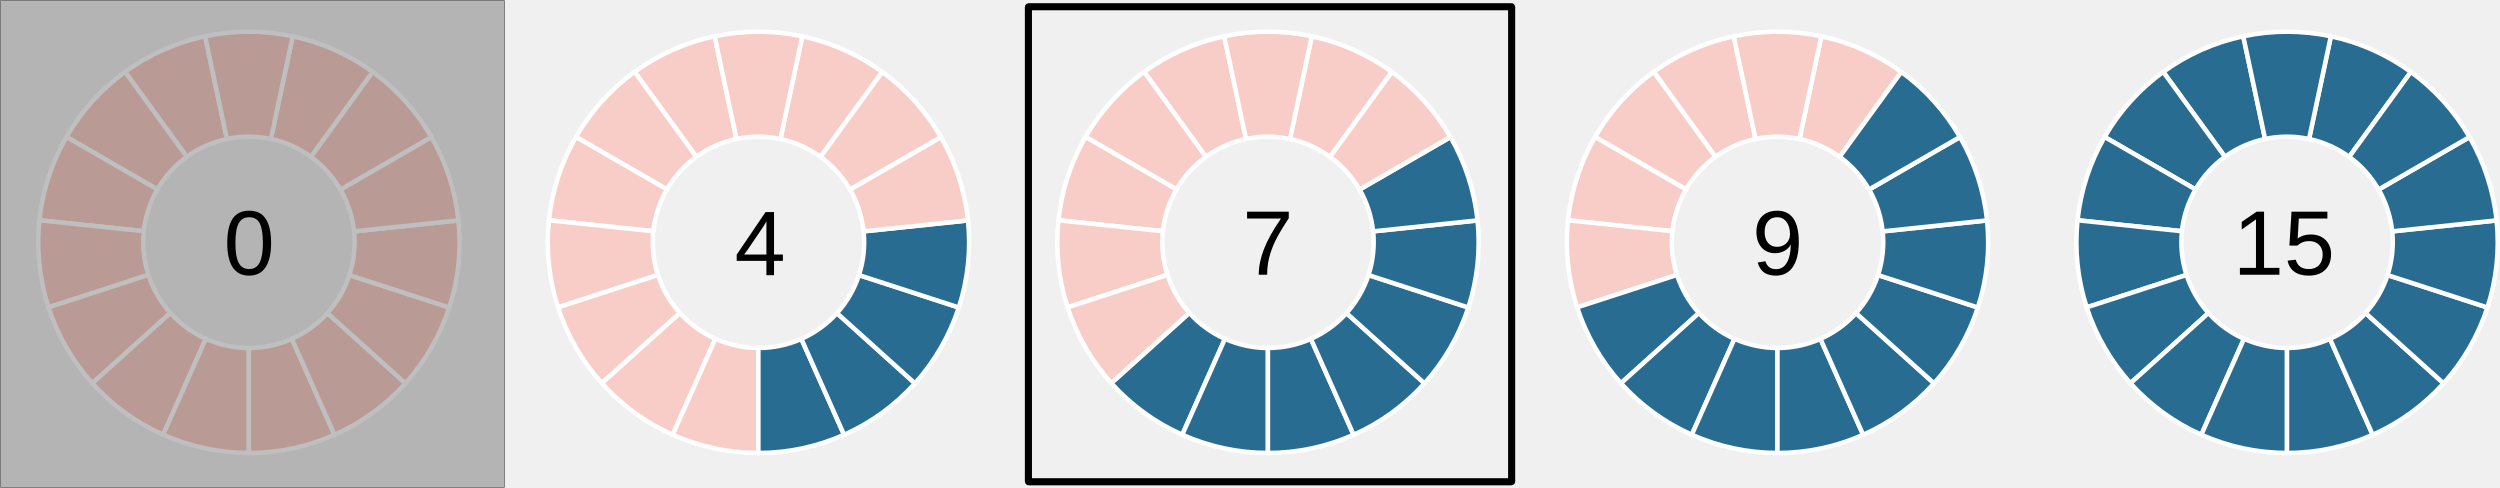
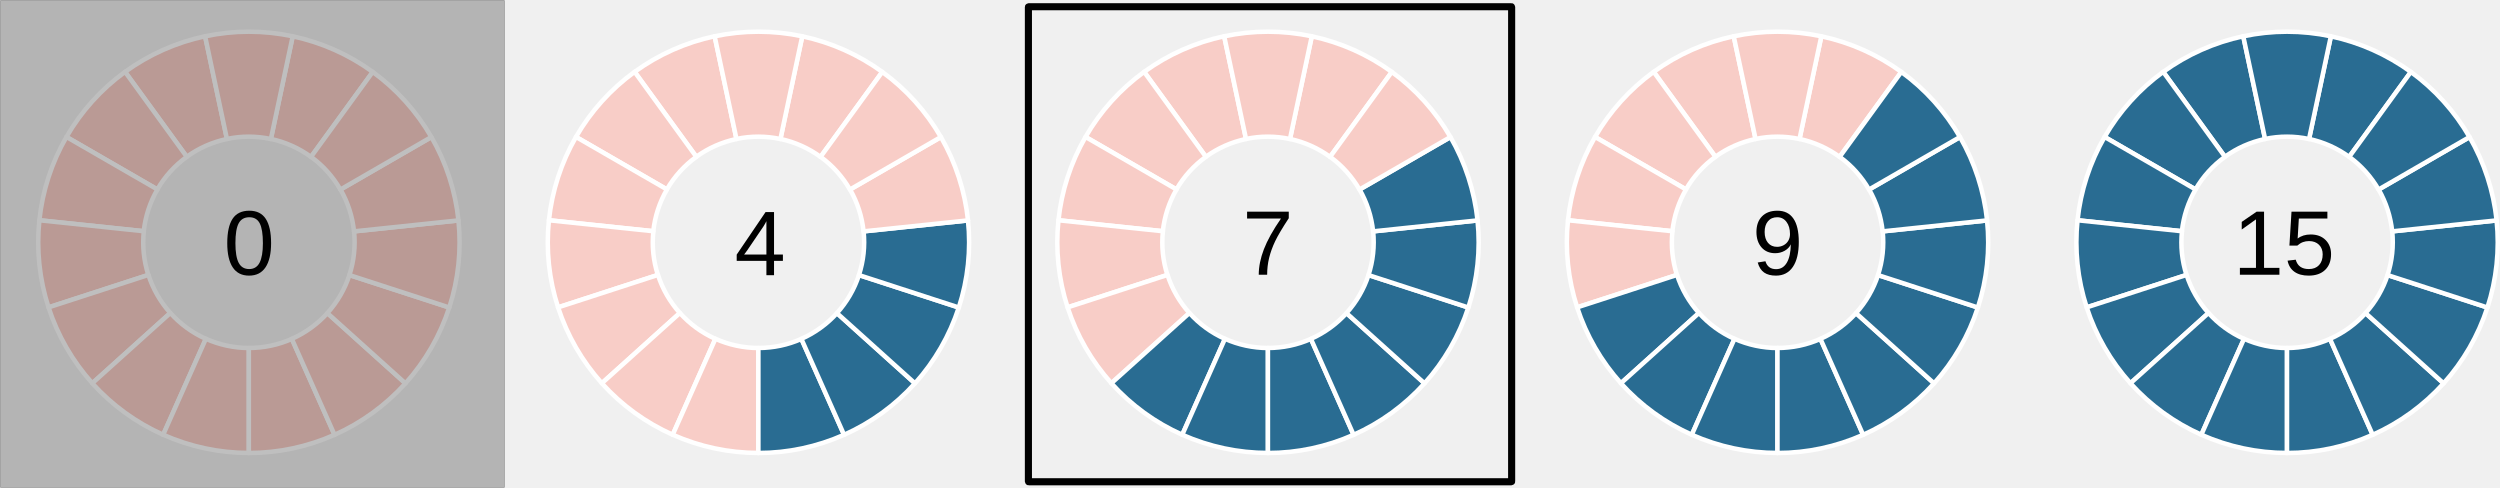
<svg xmlns="http://www.w3.org/2000/svg" width="1105.918mm" height="215.805mm" viewBox="0 0 1105.918 215.805" version="1.1" id="svg891">
  <defs id="defs885" />
  <g id="layer1" transform="translate(527.0119,579.0457)">
    <text xml:space="preserve" style="font-style:normal;font-variant:normal;font-weight:normal;font-stretch:normal;font-size:16.933px;line-height:1.25;font-family:sans-serif;-inkscape-font-specification:'sans-serif, Normal';font-variant-ligatures:normal;font-variant-caps:normal;font-variant-numeric:normal;font-variant-east-asian:normal;letter-spacing:0px;word-spacing:0px;fill:#000000;fill-opacity:1;stroke:none;stroke-width:0.265" x="259.292" y="133.804" id="text1541">
      <tspan id="tspan1543" x="259.292" y="133.804" />
    </text>
    <g id="g1464">
      <path style="fill:#f8cdc7;fill-opacity:1;stroke:#ffffff;stroke-width:1.995;stroke-linecap:round;stroke-linejoin:round;stroke-miterlimit:4;stroke-dasharray:none;stroke-dashoffset:0;stroke-opacity:1" d="m 53.279,-562.989 -9.653,45.411 a 46.76,46.76 12 0 1 17.742,7.938 l 27.31,-37.588 a 93.185,93.186 12 0 0 -35.399,-15.761 z" id="path884-6-8-0-8-83" />
      <path style="fill:#f8cdc7;fill-opacity:1;stroke:#ffffff;stroke-width:1.995;stroke-linecap:round;stroke-linejoin:round;stroke-miterlimit:4;stroke-dasharray:none;stroke-dashoffset:0;stroke-opacity:1" d="m -20.873,-547.246 27.288,37.559 a 46.76,46.76 54 0 1 17.771,-7.873 l -9.66,-45.446 a 93.186,93.185 54 0 0 -35.399,15.761 z" id="path884-6-8-0-8-8-5" />
      <path style="fill:#f8cdc7;fill-opacity:1;stroke:#ffffff;stroke-width:1.995;stroke-linecap:round;stroke-linejoin:round;stroke-miterlimit:4;stroke-dasharray:none;stroke-dashoffset:0;stroke-opacity:1" d="m 14.53,-562.989 9.652,45.411 a 46.76,46.76 78 0 1 19.437,0.035 l 9.66,-45.446 a 93.186,93.185 78 0 0 -38.749,-10e-6 z" id="path884-6-8-0-8-7-6" />
      <path style="fill:#f8cdc7;fill-opacity:1;stroke:#ffffff;stroke-width:1.995;stroke-linecap:round;stroke-linejoin:round;stroke-miterlimit:4;stroke-dasharray:none;stroke-dashoffset:0;stroke-opacity:1" d="m -46.811,-518.465 40.206,23.213 A 46.76,46.76 30 0 1 6.426,-509.672 l -27.309,-37.588 a 93.186,93.185 30 0 0 -25.928,28.796 z" id="path884-6-8-0-8-84-2" />
      <path style="fill:#f8cdc7;fill-opacity:1;stroke:#ffffff;stroke-width:1.995;stroke-linecap:round;stroke-linejoin:round;stroke-miterlimit:4;stroke-dasharray:none;stroke-dashoffset:0;stroke-opacity:1" d="m -58.785,-481.612 46.171,4.853 a 46.76,46.76 6 0 1 6.04,-18.474 l -40.237,-23.231 a 93.186,93.185 6 0 0 -11.974,36.853 z" id="path884-6-8-0-8-76-1" />
      <path style="fill:#f8cdc7;fill-opacity:1;stroke:#ffffff;stroke-width:1.995;stroke-linecap:round;stroke-linejoin:round;stroke-miterlimit:4;stroke-dasharray:none;stroke-dashoffset:0;stroke-opacity:1" d="m -54.735,-443.075 44.153,-14.346 a 46.76,46.76 72 0 1 -1.997,-19.334 l -46.207,-4.857 a 93.185,93.186 72 0 0 4.05,38.537 z" id="path884-6-8-0-8-81-9" />
      <path style="fill:#f8cdc7;fill-opacity:1;stroke:#ffffff;stroke-width:1.995;stroke-linecap:round;stroke-linejoin:round;stroke-miterlimit:4;stroke-dasharray:none;stroke-dashoffset:0;stroke-opacity:1" d="m -35.361,-409.518 34.501,-31.065 a 46.76,46.76 48 0 1 -9.688,-16.85 l -44.188,14.357 a 93.185,93.186 48 0 0 19.375,33.558 z" id="path884-6-8-0-8-9-4" />
      <path style="fill:#296c92;fill-opacity:1;stroke:#ffffff;stroke-width:1.995;stroke-linecap:round;stroke-linejoin:round;stroke-miterlimit:4;stroke-dasharray:none;stroke-dashoffset:0;stroke-opacity:1" d="m -4.025,-386.73 18.883,-42.412 a 46.76,46.76 24 0 1 -15.704,-11.453 l -34.528,31.089 a 93.185,93.186 24 0 0 31.349,22.776 z" id="path884-6-8-0-8-2-6" />
      <path style="fill:#296c92;fill-opacity:1;stroke:#ffffff;stroke-width:1.995;stroke-linecap:round;stroke-linejoin:round;stroke-miterlimit:4;stroke-dasharray:none;stroke-dashoffset:0;stroke-opacity:1" d="m 33.877,-378.673 1.3e-4,-46.426 a 46.76,46.76 90 0 1 -19.005,-4.076 l -18.898,42.445 a 93.186,93.185 90 0 0 37.902,8.056 z" id="path884-6-8-0-8-6-7" />
      <path style="fill:#296c92;fill-opacity:1;stroke:#ffffff;stroke-width:1.995;stroke-linecap:round;stroke-linejoin:round;stroke-miterlimit:4;stroke-dasharray:none;stroke-dashoffset:0;stroke-opacity:1" d="m 71.779,-386.712 -18.883,-42.412 a 46.76,46.76 66 0 1 -19.019,4.007 l -1.6e-4,46.462 a 93.186,93.185 66 0 0 37.902,-8.056 z" id="path884-6-8-0-8-1-3" />
      <path style="fill:#296c92;fill-opacity:1;stroke:#ffffff;stroke-width:1.995;stroke-linecap:round;stroke-linejoin:round;stroke-miterlimit:4;stroke-dasharray:none;stroke-dashoffset:0;stroke-opacity:1" d="m 103.135,-409.471 -34.501,-31.065 a 46.76,46.76 42 0 1 -15.745,11.396 l 18.898,42.445 a 93.186,93.185 42 0 0 31.349,-22.776 z" id="path884-6-8-0-8-64-4" />
      <path style="fill:#296c92;fill-opacity:1;stroke:#ffffff;stroke-width:1.995;stroke-linecap:round;stroke-linejoin:round;stroke-miterlimit:4;stroke-dasharray:none;stroke-dashoffset:0;stroke-opacity:1" d="m 122.523,-443.017 -44.153,-14.346 a 46.76,46.76 18 0 1 -9.749,16.815 l 34.528,31.089 a 93.186,93.185 18 0 0 19.375,-33.558 z" id="path884-6-8-0-8-3-4" />
      <path style="fill:#296c92;fill-opacity:1;stroke:#ffffff;stroke-width:1.995;stroke-linecap:round;stroke-linejoin:round;stroke-miterlimit:4;stroke-dasharray:none;stroke-dashoffset:0;stroke-opacity:1" d="m 126.59,-481.548 -46.171,4.853 a 46.76,46.76 84 0 1 -2.067,19.326 l 44.188,14.358 a 93.185,93.186 84 0 0 4.05,-38.537 z" id="path884-6-8-0-8-5-0" />
      <path style="fill:#296c92;fill-opacity:1;stroke:#ffffff;stroke-width:1.995;stroke-linecap:round;stroke-linejoin:round;stroke-miterlimit:4;stroke-dasharray:none;stroke-dashoffset:0;stroke-opacity:1" d="m 114.634,-518.402 -40.206,23.213 a 46.76,46.76 60 0 1 5.973,18.496 l 46.207,-4.856 a 93.185,93.186 60 0 0 -11.974,-36.853 z" id="path884-6-8-0-8-27-1" />
      <path style="fill:#f8cdc7;fill-opacity:1;stroke:#ffffff;stroke-width:1.995;stroke-linecap:round;stroke-linejoin:round;stroke-miterlimit:4;stroke-dasharray:none;stroke-dashoffset:0;stroke-opacity:1" d="m 88.678,-547.228 -27.288,37.559 a 46.76,46.76 36 0 1 12.979,14.468 l 40.237,-23.231 a 93.185,93.186 36 0 0 -25.928,-28.796 z" id="path884-6-8-0-8-38-7" />
    </g>
    <g id="g1498">
      <path style="fill:#296c92;fill-opacity:1;stroke:#ffffff;stroke-width:1.995;stroke-linecap:round;stroke-linejoin:round;stroke-miterlimit:4;stroke-dasharray:none;stroke-dashoffset:0;stroke-opacity:1" d="m 504.087,-562.989 -9.653,45.411 a 46.76,46.76 12 0 1 17.742,7.938 l 27.31,-37.588 a 93.185,93.186 12 0 0 -35.399,-15.761 z" id="path884-6-8-0-8-0" />
      <path style="fill:#296c92;fill-opacity:1;stroke:#ffffff;stroke-width:1.995;stroke-linecap:round;stroke-linejoin:round;stroke-miterlimit:4;stroke-dasharray:none;stroke-dashoffset:0;stroke-opacity:1" d="m 429.935,-547.246 27.288,37.559 a 46.76,46.76 54 0 1 17.771,-7.873 l -9.66,-45.446 a 93.186,93.185 54 0 0 -35.399,15.761 z" id="path884-6-8-0-8-8-2" />
      <path style="fill:#296c92;fill-opacity:1;stroke:#ffffff;stroke-width:1.995;stroke-linecap:round;stroke-linejoin:round;stroke-miterlimit:4;stroke-dasharray:none;stroke-dashoffset:0;stroke-opacity:1" d="m 465.338,-562.989 9.652,45.411 a 46.76,46.76 78 0 1 19.437,0.035 l 9.66,-45.446 a 93.186,93.185 78 0 0 -38.749,-10e-6 z" id="path884-6-8-0-8-7-2" />
      <path style="fill:#296c92;fill-opacity:1;stroke:#ffffff;stroke-width:1.995;stroke-linecap:round;stroke-linejoin:round;stroke-miterlimit:4;stroke-dasharray:none;stroke-dashoffset:0;stroke-opacity:1" d="m 403.996,-518.465 40.206,23.213 a 46.76,46.76 30 0 1 13.032,-14.421 l -27.309,-37.588 a 93.186,93.185 30 0 0 -25.928,28.796 z" id="path884-6-8-0-8-84-4" />
      <path style="fill:#296c92;fill-opacity:1;stroke:#ffffff;stroke-width:1.995;stroke-linecap:round;stroke-linejoin:round;stroke-miterlimit:4;stroke-dasharray:none;stroke-dashoffset:0;stroke-opacity:1" d="m 392.022,-481.612 46.171,4.853 a 46.76,46.76 6 0 1 6.04,-18.474 l -40.237,-23.231 a 93.186,93.185 6 0 0 -11.974,36.853 z" id="path884-6-8-0-8-76-4" />
      <path style="fill:#296c92;fill-opacity:1;stroke:#ffffff;stroke-width:1.995;stroke-linecap:round;stroke-linejoin:round;stroke-miterlimit:4;stroke-dasharray:none;stroke-dashoffset:0;stroke-opacity:1" d="m 396.073,-443.075 44.153,-14.346 a 46.76,46.76 72 0 1 -1.997,-19.334 l -46.207,-4.857 a 93.185,93.186 72 0 0 4.05,38.537 z" id="path884-6-8-0-8-81-6" />
      <path style="fill:#296c92;fill-opacity:1;stroke:#ffffff;stroke-width:1.995;stroke-linecap:round;stroke-linejoin:round;stroke-miterlimit:4;stroke-dasharray:none;stroke-dashoffset:0;stroke-opacity:1" d="m 415.447,-409.518 34.501,-31.065 a 46.76,46.76 48 0 1 -9.688,-16.85 l -44.188,14.357 a 93.185,93.186 48 0 0 19.375,33.558 z" id="path884-6-8-0-8-9-2" />
      <path style="fill:#296c92;fill-opacity:1;stroke:#ffffff;stroke-width:1.995;stroke-linecap:round;stroke-linejoin:round;stroke-miterlimit:4;stroke-dasharray:none;stroke-dashoffset:0;stroke-opacity:1" d="m 446.782,-386.73 18.883,-42.412 a 46.76,46.76 24 0 1 -15.704,-11.453 l -34.528,31.089 a 93.185,93.186 24 0 0 31.349,22.776 z" id="path884-6-8-0-8-2-8" />
      <path style="fill:#296c92;fill-opacity:1;stroke:#ffffff;stroke-width:1.995;stroke-linecap:round;stroke-linejoin:round;stroke-miterlimit:4;stroke-dasharray:none;stroke-dashoffset:0;stroke-opacity:1" d="m 484.685,-378.673 1.3e-4,-46.426 a 46.76,46.76 90 0 1 -19.005,-4.076 l -18.898,42.445 a 93.186,93.185 90 0 0 37.902,8.056 z" id="path884-6-8-0-8-6-4" />
      <path style="fill:#296c92;fill-opacity:1;stroke:#ffffff;stroke-width:1.995;stroke-linecap:round;stroke-linejoin:round;stroke-miterlimit:4;stroke-dasharray:none;stroke-dashoffset:0;stroke-opacity:1" d="m 522.587,-386.712 -18.883,-42.412 a 46.76,46.76 66 0 1 -19.019,4.007 l -1.6e-4,46.462 a 93.186,93.185 66 0 0 37.902,-8.056 z" id="path884-6-8-0-8-1-1" />
      <path style="fill:#296c92;fill-opacity:1;stroke:#ffffff;stroke-width:1.995;stroke-linecap:round;stroke-linejoin:round;stroke-miterlimit:4;stroke-dasharray:none;stroke-dashoffset:0;stroke-opacity:1" d="m 553.943,-409.471 -34.501,-31.065 a 46.76,46.76 42 0 1 -15.745,11.396 l 18.898,42.445 a 93.186,93.185 42 0 0 31.349,-22.776 z" id="path884-6-8-0-8-64-7" />
      <path style="fill:#296c92;fill-opacity:1;stroke:#ffffff;stroke-width:1.995;stroke-linecap:round;stroke-linejoin:round;stroke-miterlimit:4;stroke-dasharray:none;stroke-dashoffset:0;stroke-opacity:1" d="m 573.331,-443.017 -44.153,-14.346 a 46.76,46.76 18 0 1 -9.749,16.815 l 34.528,31.089 a 93.186,93.185 18 0 0 19.375,-33.558 z" id="path884-6-8-0-8-3-2" />
      <path style="fill:#296c92;fill-opacity:1;stroke:#ffffff;stroke-width:1.995;stroke-linecap:round;stroke-linejoin:round;stroke-miterlimit:4;stroke-dasharray:none;stroke-dashoffset:0;stroke-opacity:1" d="m 577.398,-481.548 -46.171,4.853 a 46.76,46.76 84 0 1 -2.067,19.326 l 44.188,14.358 a 93.185,93.186 84 0 0 4.05,-38.537 z" id="path884-6-8-0-8-5-7" />
      <path style="fill:#296c92;fill-opacity:1;stroke:#ffffff;stroke-width:1.995;stroke-linecap:round;stroke-linejoin:round;stroke-miterlimit:4;stroke-dasharray:none;stroke-dashoffset:0;stroke-opacity:1" d="m 565.442,-518.402 -40.206,23.213 a 46.76,46.76 60 0 1 5.973,18.496 l 46.207,-4.856 a 93.185,93.186 60 0 0 -11.974,-36.853 z" id="path884-6-8-0-8-27-0" />
      <path style="fill:#296c92;fill-opacity:1;stroke:#ffffff;stroke-width:1.995;stroke-linecap:round;stroke-linejoin:round;stroke-miterlimit:4;stroke-dasharray:none;stroke-dashoffset:0;stroke-opacity:1" d="m 539.486,-547.228 -27.288,37.559 a 46.76,46.76 36 0 1 12.979,14.468 l 40.237,-23.231 a 93.185,93.186 36 0 0 -25.928,-28.796 z" id="path884-6-8-0-8-38-6" />
    </g>
    <g id="g1481">
      <path style="fill:#f8cdc7;fill-opacity:1;stroke:#ffffff;stroke-width:1.995;stroke-linecap:round;stroke-linejoin:round;stroke-miterlimit:4;stroke-dasharray:none;stroke-dashoffset:0;stroke-opacity:1" d="m 278.683,-562.989 -9.653,45.411 a 46.76,46.76 12 0 1 17.742,7.938 l 27.31,-37.588 a 93.185,93.186 12 0 0 -35.399,-15.761 z" id="path884-6-8-0-8-83-3" />
      <path style="fill:#f8cdc7;fill-opacity:1;stroke:#ffffff;stroke-width:1.995;stroke-linecap:round;stroke-linejoin:round;stroke-miterlimit:4;stroke-dasharray:none;stroke-dashoffset:0;stroke-opacity:1" d="m 204.531,-547.246 27.288,37.559 a 46.76,46.76 54 0 1 17.771,-7.873 l -9.66,-45.446 a 93.186,93.185 54 0 0 -35.399,15.761 z" id="path884-6-8-0-8-8-5-0" />
      <path style="fill:#f8cdc7;fill-opacity:1;stroke:#ffffff;stroke-width:1.995;stroke-linecap:round;stroke-linejoin:round;stroke-miterlimit:4;stroke-dasharray:none;stroke-dashoffset:0;stroke-opacity:1" d="m 239.934,-562.989 9.652,45.411 a 46.76,46.76 78 0 1 19.437,0.035 l 9.66,-45.446 a 93.186,93.185 78 0 0 -38.749,-10e-6 z" id="path884-6-8-0-8-7-6-2" />
      <path style="fill:#f8cdc7;fill-opacity:1;stroke:#ffffff;stroke-width:1.995;stroke-linecap:round;stroke-linejoin:round;stroke-miterlimit:4;stroke-dasharray:none;stroke-dashoffset:0;stroke-opacity:1" d="m 178.593,-518.465 40.206,23.213 a 46.76,46.76 30 0 1 13.032,-14.421 l -27.309,-37.588 a 93.186,93.185 30 0 0 -25.928,28.796 z" id="path884-6-8-0-8-84-2-7" />
      <path style="fill:#f8cdc7;fill-opacity:1;stroke:#ffffff;stroke-width:1.995;stroke-linecap:round;stroke-linejoin:round;stroke-miterlimit:4;stroke-dasharray:none;stroke-dashoffset:0;stroke-opacity:1" d="m 166.618,-481.612 46.171,4.853 a 46.76,46.76 6 0 1 6.04,-18.474 l -40.237,-23.231 a 93.186,93.185 6 0 0 -11.974,36.853 z" id="path884-6-8-0-8-76-1-8" />
      <path style="fill:#f8cdc7;fill-opacity:1;stroke:#ffffff;stroke-width:1.995;stroke-linecap:round;stroke-linejoin:round;stroke-miterlimit:4;stroke-dasharray:none;stroke-dashoffset:0;stroke-opacity:1" d="m 170.669,-443.075 44.153,-14.346 a 46.76,46.76 72 0 1 -1.997,-19.334 l -46.207,-4.857 a 93.185,93.186 72 0 0 4.05,38.537 z" id="path884-6-8-0-8-81-9-5" />
      <path style="fill:#296c92;fill-opacity:1;stroke:#ffffff;stroke-width:1.995;stroke-linecap:round;stroke-linejoin:round;stroke-miterlimit:4;stroke-dasharray:none;stroke-dashoffset:0;stroke-opacity:1" d="m 190.043,-409.518 34.501,-31.065 a 46.76,46.76 48 0 1 -9.688,-16.85 l -44.188,14.357 a 93.185,93.186 48 0 0 19.375,33.558 z" id="path884-6-8-0-8-9-4-3" />
      <path style="fill:#296c92;fill-opacity:1;stroke:#ffffff;stroke-width:1.995;stroke-linecap:round;stroke-linejoin:round;stroke-miterlimit:4;stroke-dasharray:none;stroke-dashoffset:0;stroke-opacity:1" d="m 221.378,-386.73 18.883,-42.412 a 46.76,46.76 24 0 1 -15.704,-11.453 l -34.528,31.089 a 93.185,93.186 24 0 0 31.349,22.776 z" id="path884-6-8-0-8-2-6-9" />
      <path style="fill:#296c92;fill-opacity:1;stroke:#ffffff;stroke-width:1.995;stroke-linecap:round;stroke-linejoin:round;stroke-miterlimit:4;stroke-dasharray:none;stroke-dashoffset:0;stroke-opacity:1" d="m 259.281,-378.673 1.3e-4,-46.426 a 46.76,46.76 90 0 1 -19.005,-4.076 l -18.898,42.445 a 93.186,93.185 90 0 0 37.902,8.056 z" id="path884-6-8-0-8-6-7-5" />
      <path style="fill:#296c92;fill-opacity:1;stroke:#ffffff;stroke-width:1.995;stroke-linecap:round;stroke-linejoin:round;stroke-miterlimit:4;stroke-dasharray:none;stroke-dashoffset:0;stroke-opacity:1" d="m 297.183,-386.712 -18.883,-42.412 a 46.76,46.76 66 0 1 -19.019,4.007 l -1.6e-4,46.462 a 93.186,93.185 66 0 0 37.902,-8.056 z" id="path884-6-8-0-8-1-3-0" />
      <path style="fill:#296c92;fill-opacity:1;stroke:#ffffff;stroke-width:1.995;stroke-linecap:round;stroke-linejoin:round;stroke-miterlimit:4;stroke-dasharray:none;stroke-dashoffset:0;stroke-opacity:1" d="m 328.539,-409.471 -34.501,-31.065 a 46.76,46.76 42 0 1 -15.745,11.396 l 18.898,42.445 a 93.186,93.185 42 0 0 31.349,-22.776 z" id="path884-6-8-0-8-64-4-6" />
      <path style="fill:#296c92;fill-opacity:1;stroke:#ffffff;stroke-width:1.995;stroke-linecap:round;stroke-linejoin:round;stroke-miterlimit:4;stroke-dasharray:none;stroke-dashoffset:0;stroke-opacity:1" d="m 347.927,-443.017 -44.153,-14.346 a 46.76,46.76 18 0 1 -9.749,16.815 l 34.528,31.089 a 93.186,93.185 18 0 0 19.375,-33.558 z" id="path884-6-8-0-8-3-4-7" />
      <path style="fill:#296c92;fill-opacity:1;stroke:#ffffff;stroke-width:1.995;stroke-linecap:round;stroke-linejoin:round;stroke-miterlimit:4;stroke-dasharray:none;stroke-dashoffset:0;stroke-opacity:1" d="m 351.994,-481.548 -46.171,4.853 a 46.76,46.76 84 0 1 -2.067,19.326 l 44.188,14.358 a 93.185,93.186 84 0 0 4.05,-38.537 z" id="path884-6-8-0-8-5-0-0" />
      <path style="fill:#296c92;fill-opacity:1;stroke:#ffffff;stroke-width:1.995;stroke-linecap:round;stroke-linejoin:round;stroke-miterlimit:4;stroke-dasharray:none;stroke-dashoffset:0;stroke-opacity:1" d="m 340.038,-518.402 -40.206,23.213 a 46.76,46.76 60 0 1 5.973,18.496 l 46.207,-4.856 a 93.185,93.186 60 0 0 -11.974,-36.853 z" id="path884-6-8-0-8-27-1-5" />
      <path style="fill:#296c92;fill-opacity:1;stroke:#ffffff;stroke-width:1.995;stroke-linecap:round;stroke-linejoin:round;stroke-miterlimit:4;stroke-dasharray:none;stroke-dashoffset:0;stroke-opacity:1" d="m 314.082,-547.228 -27.288,37.559 a 46.76,46.76 36 0 1 12.979,14.468 l 40.237,-23.231 a 93.185,93.186 36 0 0 -25.928,-28.796 z" id="path884-6-8-0-8-38-7-1" />
    </g>
    <g id="g1447">
      <path style="fill:#f8cdc7;fill-opacity:1;stroke:#ffffff;stroke-width:1.995;stroke-linecap:round;stroke-linejoin:round;stroke-miterlimit:4;stroke-dasharray:none;stroke-dashoffset:0;stroke-opacity:1" d="m -172.125,-562.989 -9.653,45.411 a 46.76,46.76 12 0 1 17.742,7.938 l 27.31,-37.588 a 93.185,93.186 12 0 0 -35.399,-15.761 z" id="path884-6-8-0-8-98" />
      <path style="fill:#f8cdc7;fill-opacity:1;stroke:#ffffff;stroke-width:1.995;stroke-linecap:round;stroke-linejoin:round;stroke-miterlimit:4;stroke-dasharray:none;stroke-dashoffset:0;stroke-opacity:1" d="m -246.276,-547.246 27.288,37.559 a 46.76,46.76 54 0 1 17.771,-7.873 l -9.66,-45.446 a 93.186,93.185 54 0 0 -35.399,15.761 z" id="path884-6-8-0-8-8-27" />
      <path style="fill:#f8cdc7;fill-opacity:1;stroke:#ffffff;stroke-width:1.995;stroke-linecap:round;stroke-linejoin:round;stroke-miterlimit:4;stroke-dasharray:none;stroke-dashoffset:0;stroke-opacity:1" d="m -210.874,-562.989 9.652,45.411 a 46.76,46.76 78 0 1 19.437,0.035 l 9.66,-45.446 a 93.186,93.185 78 0 0 -38.749,-10e-6 z" id="path884-6-8-0-8-7-8" />
      <path style="fill:#f8cdc7;fill-opacity:1;stroke:#ffffff;stroke-width:1.995;stroke-linecap:round;stroke-linejoin:round;stroke-miterlimit:4;stroke-dasharray:none;stroke-dashoffset:0;stroke-opacity:1" d="m -272.215,-518.465 40.206,23.213 a 46.76,46.76 30 0 1 13.032,-14.421 l -27.309,-37.588 a 93.186,93.185 30 0 0 -25.928,28.796 z" id="path884-6-8-0-8-84-24" />
      <path style="fill:#f8cdc7;fill-opacity:1;stroke:#ffffff;stroke-width:1.995;stroke-linecap:round;stroke-linejoin:round;stroke-miterlimit:4;stroke-dasharray:none;stroke-dashoffset:0;stroke-opacity:1" d="m -284.189,-481.612 46.171,4.853 a 46.76,46.76 6 0 1 6.04,-18.474 l -40.237,-23.231 a 93.186,93.185 6 0 0 -11.974,36.853 z" id="path884-6-8-0-8-76-5" />
      <path style="fill:#f8cdc7;fill-opacity:1;stroke:#ffffff;stroke-width:1.995;stroke-linecap:round;stroke-linejoin:round;stroke-miterlimit:4;stroke-dasharray:none;stroke-dashoffset:0;stroke-opacity:1" d="m -280.139,-443.075 44.153,-14.346 a 46.76,46.76 72 0 1 -1.997,-19.334 l -46.207,-4.857 a 93.185,93.186 72 0 0 4.05,38.537 z" id="path884-6-8-0-8-81-2" />
      <path style="fill:#f8cdc7;fill-opacity:1;stroke:#ffffff;stroke-width:1.995;stroke-linecap:round;stroke-linejoin:round;stroke-miterlimit:4;stroke-dasharray:none;stroke-dashoffset:0;stroke-opacity:1" d="m -260.764,-409.518 34.501,-31.065 a 46.76,46.76 48 0 1 -9.688,-16.85 l -44.188,14.357 a 93.185,93.186 48 0 0 19.375,33.558 z" id="path884-6-8-0-8-9-28" />
      <path style="fill:#f8cdc7;fill-opacity:1;stroke:#ffffff;stroke-width:1.995;stroke-linecap:round;stroke-linejoin:round;stroke-miterlimit:4;stroke-dasharray:none;stroke-dashoffset:0;stroke-opacity:1" d="m -229.429,-386.729 18.883,-42.412 a 46.76,46.76 24 0 1 -15.704,-11.453 l -34.528,31.089 a 93.185,93.186 24 0 0 31.349,22.776 z" id="path884-6-8-0-8-2-4" />
      <path style="fill:#f8cdc7;fill-opacity:1;stroke:#ffffff;stroke-width:1.995;stroke-linecap:round;stroke-linejoin:round;stroke-miterlimit:4;stroke-dasharray:none;stroke-dashoffset:0;stroke-opacity:1" d="m -191.527,-378.673 1.3e-4,-46.426 a 46.76,46.76 90 0 1 -19.005,-4.076 l -18.898,42.445 a 93.186,93.185 90 0 0 37.902,8.056 z" id="path884-6-8-0-8-6-8" />
      <path style="fill:#296c92;fill-opacity:1;stroke:#ffffff;stroke-width:1.995;stroke-linecap:round;stroke-linejoin:round;stroke-miterlimit:4;stroke-dasharray:none;stroke-dashoffset:0;stroke-opacity:1" d="m -153.625,-386.712 -18.883,-42.412 a 46.76,46.76 66 0 1 -19.019,4.007 l -1.6e-4,46.462 a 93.186,93.185 66 0 0 37.902,-8.056 z" id="path884-6-8-0-8-1-8" />
      <path style="fill:#296c92;fill-opacity:1;stroke:#ffffff;stroke-width:1.995;stroke-linecap:round;stroke-linejoin:round;stroke-miterlimit:4;stroke-dasharray:none;stroke-dashoffset:0;stroke-opacity:1" d="m -122.269,-409.471 -34.501,-31.065 a 46.76,46.76 42 0 1 -15.745,11.396 l 18.898,42.445 a 93.186,93.185 42 0 0 31.349,-22.776 z" id="path884-6-8-0-8-64-6" />
      <path style="fill:#296c92;fill-opacity:1;stroke:#ffffff;stroke-width:1.995;stroke-linecap:round;stroke-linejoin:round;stroke-miterlimit:4;stroke-dasharray:none;stroke-dashoffset:0;stroke-opacity:1" d="m -102.881,-443.017 -44.153,-14.346 a 46.76,46.76 18 0 1 -9.749,16.815 l 34.528,31.089 a 93.186,93.185 18 0 0 19.375,-33.558 z" id="path884-6-8-0-8-3-5" />
      <path style="fill:#296c92;fill-opacity:1;stroke:#ffffff;stroke-width:1.995;stroke-linecap:round;stroke-linejoin:round;stroke-miterlimit:4;stroke-dasharray:none;stroke-dashoffset:0;stroke-opacity:1" d="m -98.813,-481.548 -46.171,4.853 a 46.76,46.76 84 0 1 -2.067,19.326 l 44.188,14.358 a 93.185,93.186 84 0 0 4.05,-38.537 z" id="path884-6-8-0-8-5-3" />
      <path style="fill:#f8cdc7;fill-opacity:1;stroke:#ffffff;stroke-width:1.995;stroke-linecap:round;stroke-linejoin:round;stroke-miterlimit:4;stroke-dasharray:none;stroke-dashoffset:0;stroke-opacity:1" d="m -110.77,-518.402 -40.206,23.213 a 46.76,46.76 60 0 1 5.973,18.496 l 46.207,-4.856 a 93.185,93.186 60 0 0 -11.974,-36.853 z" id="path884-6-8-0-8-27-9" />
      <path style="fill:#f8cdc7;fill-opacity:1;stroke:#ffffff;stroke-width:1.995;stroke-linecap:round;stroke-linejoin:round;stroke-miterlimit:4;stroke-dasharray:none;stroke-dashoffset:0;stroke-opacity:1" d="m -136.726,-547.228 -27.288,37.559 a 46.76,46.76 36 0 1 12.979,14.468 l 40.237,-23.231 a 93.185,93.186 36 0 0 -25.928,-28.796 z" id="path884-6-8-0-8-38-5" />
    </g>
    <g id="g1400">
      <g id="g860" transform="translate(-267.9739,-882.3246)">
        <path style="fill:#f8cdc7;fill-opacity:1;stroke:#ffffff;stroke-width:1.995;stroke-linecap:round;stroke-linejoin:round;stroke-miterlimit:4;stroke-dasharray:none;stroke-dashoffset:0;stroke-opacity:1" d="m -129.555,319.336 -9.653,45.411 a 46.76,46.76 12 0 1 17.742,7.938 l 27.31,-37.588 A 93.185,93.186 12 0 0 -129.555,319.336 Z" id="path884-6-8-0-8" />
        <path style="fill:#f8cdc7;fill-opacity:1;stroke:#ffffff;stroke-width:1.995;stroke-linecap:round;stroke-linejoin:round;stroke-miterlimit:4;stroke-dasharray:none;stroke-dashoffset:0;stroke-opacity:1" d="m -203.706,335.078 27.288,37.559 a 46.76,46.76 54 0 1 17.771,-7.873 l -9.66,-45.446 a 93.186,93.185 54 0 0 -35.399,15.761 z" id="path884-6-8-0-8-8" />
        <path style="fill:#f8cdc7;fill-opacity:1;stroke:#ffffff;stroke-width:1.995;stroke-linecap:round;stroke-linejoin:round;stroke-miterlimit:4;stroke-dasharray:none;stroke-dashoffset:0;stroke-opacity:1" d="m -168.304,319.335 9.652,45.411 a 46.76,46.76 78 0 1 19.437,0.035 l 9.66,-45.446 a 93.186,93.185 78 0 0 -38.749,-10e-6 z" id="path884-6-8-0-8-7" />
        <path style="fill:#f8cdc7;fill-opacity:1;stroke:#ffffff;stroke-width:1.995;stroke-linecap:round;stroke-linejoin:round;stroke-miterlimit:4;stroke-dasharray:none;stroke-dashoffset:0;stroke-opacity:1" d="m -229.645,363.86 40.206,23.213 a 46.76,46.76 30 0 1 13.032,-14.421 l -27.309,-37.588 a 93.186,93.185 30 0 0 -25.928,28.796 z" id="path884-6-8-0-8-84" />
        <path style="fill:#f8cdc7;fill-opacity:1;stroke:#ffffff;stroke-width:1.995;stroke-linecap:round;stroke-linejoin:round;stroke-miterlimit:4;stroke-dasharray:none;stroke-dashoffset:0;stroke-opacity:1" d="m -241.619,400.713 46.171,4.853 a 46.76,46.76 6 0 1 6.04,-18.474 l -40.237,-23.231 a 93.186,93.185 6 0 0 -11.974,36.853 z" id="path884-6-8-0-8-76" />
        <path style="fill:#f8cdc7;fill-opacity:1;stroke:#ffffff;stroke-width:1.995;stroke-linecap:round;stroke-linejoin:round;stroke-miterlimit:4;stroke-dasharray:none;stroke-dashoffset:0;stroke-opacity:1" d="m -237.569,439.249 44.153,-14.346 a 46.76,46.76 72 0 1 -1.997,-19.334 l -46.207,-4.857 a 93.185,93.186 72 0 0 4.05,38.537 z" id="path884-6-8-0-8-81" />
        <path style="fill:#f8cdc7;fill-opacity:1;stroke:#ffffff;stroke-width:1.995;stroke-linecap:round;stroke-linejoin:round;stroke-miterlimit:4;stroke-dasharray:none;stroke-dashoffset:0;stroke-opacity:1" d="m -218.194,472.807 34.501,-31.065 a 46.76,46.76 48 0 1 -9.688,-16.85 l -44.188,14.357 a 93.185,93.186 48 0 0 19.375,33.558 z" id="path884-6-8-0-8-9" />
        <path style="fill:#f8cdc7;fill-opacity:1;stroke:#ffffff;stroke-width:1.995;stroke-linecap:round;stroke-linejoin:round;stroke-miterlimit:4;stroke-dasharray:none;stroke-dashoffset:0;stroke-opacity:1" d="m -186.859,495.595 18.883,-42.412 a 46.76,46.76 24 0 1 -15.704,-11.453 l -34.528,31.089 a 93.185,93.186 24 0 0 31.349,22.776 z" id="path884-6-8-0-8-2" />
        <path style="fill:#f8cdc7;fill-opacity:1;stroke:#ffffff;stroke-width:1.995;stroke-linecap:round;stroke-linejoin:round;stroke-miterlimit:4;stroke-dasharray:none;stroke-dashoffset:0;stroke-opacity:1" d="m -148.957,503.651 1.3e-4,-46.426 a 46.76,46.76 90 0 1 -19.005,-4.076 l -18.898,42.445 a 93.186,93.185 90 0 0 37.902,8.056 z" id="path884-6-8-0-8-6" />
        <path style="fill:#f8cdc7;fill-opacity:1;stroke:#ffffff;stroke-width:1.995;stroke-linecap:round;stroke-linejoin:round;stroke-miterlimit:4;stroke-dasharray:none;stroke-dashoffset:0;stroke-opacity:1" d="m -111.055,495.613 -18.883,-42.412 a 46.76,46.76 66 0 1 -19.019,4.007 l -1.6e-4,46.462 a 93.186,93.185 66 0 0 37.902,-8.056 z" id="path884-6-8-0-8-1" />
        <path style="fill:#f8cdc7;fill-opacity:1;stroke:#ffffff;stroke-width:1.995;stroke-linecap:round;stroke-linejoin:round;stroke-miterlimit:4;stroke-dasharray:none;stroke-dashoffset:0;stroke-opacity:1" d="m -79.699,472.853 -34.501,-31.065 a 46.76,46.76 42 0 1 -15.745,11.396 l 18.898,42.445 a 93.186,93.185 42 0 0 31.349,-22.776 z" id="path884-6-8-0-8-64" />
        <path style="fill:#f8cdc7;fill-opacity:1;stroke:#ffffff;stroke-width:1.995;stroke-linecap:round;stroke-linejoin:round;stroke-miterlimit:4;stroke-dasharray:none;stroke-dashoffset:0;stroke-opacity:1" d="m -60.311,439.308 -44.153,-14.346 a 46.76,46.76 18 0 1 -9.749,16.815 l 34.528,31.089 a 93.186,93.185 18 0 0 19.375,-33.558 z" id="path884-6-8-0-8-3" />
        <path style="fill:#f8cdc7;fill-opacity:1;stroke:#ffffff;stroke-width:1.995;stroke-linecap:round;stroke-linejoin:round;stroke-miterlimit:4;stroke-dasharray:none;stroke-dashoffset:0;stroke-opacity:1" d="m -56.243,400.777 -46.171,4.853 a 46.76,46.76 84 0 1 -2.067,19.326 l 44.188,14.358 a 93.185,93.186 84 0 0 4.05,-38.537 z" id="path884-6-8-0-8-5" />
        <path style="fill:#f8cdc7;fill-opacity:1;stroke:#ffffff;stroke-width:1.995;stroke-linecap:round;stroke-linejoin:round;stroke-miterlimit:4;stroke-dasharray:none;stroke-dashoffset:0;stroke-opacity:1" d="m -68.2,363.922 -40.206,23.213 a 46.76,46.76 60 0 1 5.973,18.496 l 46.207,-4.856 a 93.185,93.186 60 0 0 -11.974,-36.853 z" id="path884-6-8-0-8-27" />
        <path style="fill:#f8cdc7;fill-opacity:1;stroke:#ffffff;stroke-width:1.995;stroke-linecap:round;stroke-linejoin:round;stroke-miterlimit:4;stroke-dasharray:none;stroke-dashoffset:0;stroke-opacity:1" d="m -94.156,335.096 -27.288,37.559 a 46.76,46.76 36 0 1 12.979,14.468 l 40.237,-23.231 a 93.185,93.186 36 0 0 -25.928,-28.796 z" id="path884-6-8-0-8-38" />
      </g>
      <text xml:space="preserve" style="font-style:normal;font-variant:normal;font-weight:normal;font-stretch:normal;font-size:40.569px;line-height:1.25;font-family:Arial;-inkscape-font-specification:'Arial, Normal';font-variant-ligatures:normal;font-variant-caps:normal;font-variant-numeric:normal;font-variant-east-asian:normal;letter-spacing:0px;word-spacing:0px;fill:#000000;fill-opacity:1;stroke:none;stroke-width:0.265" x="-428.058" y="-457.508" id="text1547-68-8">
        <tspan id="tspan1545-2-3" x="-428.058" y="-457.508" style="font-style:normal;font-variant:normal;font-weight:normal;font-stretch:normal;font-size:40.569px;font-family:Arial;-inkscape-font-specification:'Arial, Normal';font-variant-ligatures:normal;font-variant-caps:normal;font-variant-numeric:normal;font-variant-east-asian:normal;stroke-width:0.265">0</tspan>
      </text>
    </g>
    <text xml:space="preserve" style="font-style:normal;font-variant:normal;font-weight:normal;font-stretch:normal;font-size:40.569px;line-height:1.25;font-family:Arial;-inkscape-font-specification:'Arial, Normal';font-variant-ligatures:normal;font-variant-caps:normal;font-variant-numeric:normal;font-variant-east-asian:normal;letter-spacing:0px;word-spacing:0px;fill:#000000;fill-opacity:1;stroke:none;stroke-width:0.265" x="-202.06" y="-457.32" id="text1547-68-2">
      <tspan id="tspan1545-2-5" x="-202.06" y="-457.32" style="font-style:normal;font-variant:normal;font-weight:normal;font-stretch:normal;font-size:40.569px;font-family:Arial;-inkscape-font-specification:'Arial, Normal';font-variant-ligatures:normal;font-variant-caps:normal;font-variant-numeric:normal;font-variant-east-asian:normal;stroke-width:0.265">4</tspan>
    </text>
    <text xml:space="preserve" style="font-style:normal;font-variant:normal;font-weight:normal;font-stretch:normal;font-size:40.569px;line-height:1.25;font-family:Arial;-inkscape-font-specification:'Arial, Normal';font-variant-ligatures:normal;font-variant-caps:normal;font-variant-numeric:normal;font-variant-east-asian:normal;letter-spacing:0px;word-spacing:0px;fill:#000000;fill-opacity:1;stroke:none;stroke-width:0.265" x="22.581" y="-457.508" id="text1547-68-5-2">
      <tspan id="tspan1545-2-8-3" x="22.581" y="-457.508" style="font-style:normal;font-variant:normal;font-weight:normal;font-stretch:normal;font-size:40.569px;font-family:Arial;-inkscape-font-specification:'Arial, Normal';font-variant-ligatures:normal;font-variant-caps:normal;font-variant-numeric:normal;font-variant-east-asian:normal;stroke-width:0.265">7</tspan>
    </text>
    <text xml:space="preserve" style="font-style:normal;font-variant:normal;font-weight:normal;font-stretch:normal;font-size:40.569px;line-height:1.25;font-family:Arial;-inkscape-font-specification:'Arial, Normal';font-variant-ligatures:normal;font-variant-caps:normal;font-variant-numeric:normal;font-variant-east-asian:normal;letter-spacing:0px;word-spacing:0px;fill:#000000;fill-opacity:1;stroke:none;stroke-width:0.265" x="248.074" y="-457.508" id="text1547-68-5-8">
      <tspan id="tspan1545-2-8-8" x="248.074" y="-457.508" style="font-style:normal;font-variant:normal;font-weight:normal;font-stretch:normal;font-size:40.569px;font-family:Arial;-inkscape-font-specification:'Arial, Normal';font-variant-ligatures:normal;font-variant-caps:normal;font-variant-numeric:normal;font-variant-east-asian:normal;stroke-width:0.265">9</tspan>
    </text>
    <text xml:space="preserve" style="font-style:normal;font-variant:normal;font-weight:normal;font-stretch:normal;font-size:40.569px;line-height:1.25;font-family:Arial;-inkscape-font-specification:'Arial, Normal';font-variant-ligatures:normal;font-variant-caps:normal;font-variant-numeric:normal;font-variant-east-asian:normal;letter-spacing:0px;word-spacing:0px;fill:#000000;fill-opacity:1;stroke:none;stroke-width:0.265" x="460.751" y="-457.508" id="text1547-7">
      <tspan id="tspan1545-4" x="460.751" y="-457.508" style="font-style:normal;font-variant:normal;font-weight:normal;font-stretch:normal;font-size:40.569px;font-family:Arial;-inkscape-font-specification:'Arial, Normal';font-variant-ligatures:normal;font-variant-caps:normal;font-variant-numeric:normal;font-variant-east-asian:normal;stroke-width:0.265">15</tspan>
    </text>
-     <rect style="opacity:1;fill:#000000;fill-opacity:0.25;stroke:#000000;stroke-width:0.351;stroke-opacity:0.502" id="rect923" width="222.97" height="215.454" x="-526.836" y="-578.87" ry="0.1" />
+     <rect style="opacity:1;fill:#000000;fill-opacity:0.25;stroke:#000000;stroke-width:0.351;stroke-opacity:0.25" id="rect923" width="222.97" height="215.454" x="-526.836" y="-578.87" ry="0.1" />
    <rect style="opacity:1;fill:#000000;fill-opacity:0;stroke:#000000;stroke-width:3.144;stroke-miterlimit:4;stroke-dasharray:none;stroke-opacity:1" id="rect923-5" width="213.768" height="210.13" x="-72.079" y="-576.067" ry="0.098" />
  </g>
</svg>
